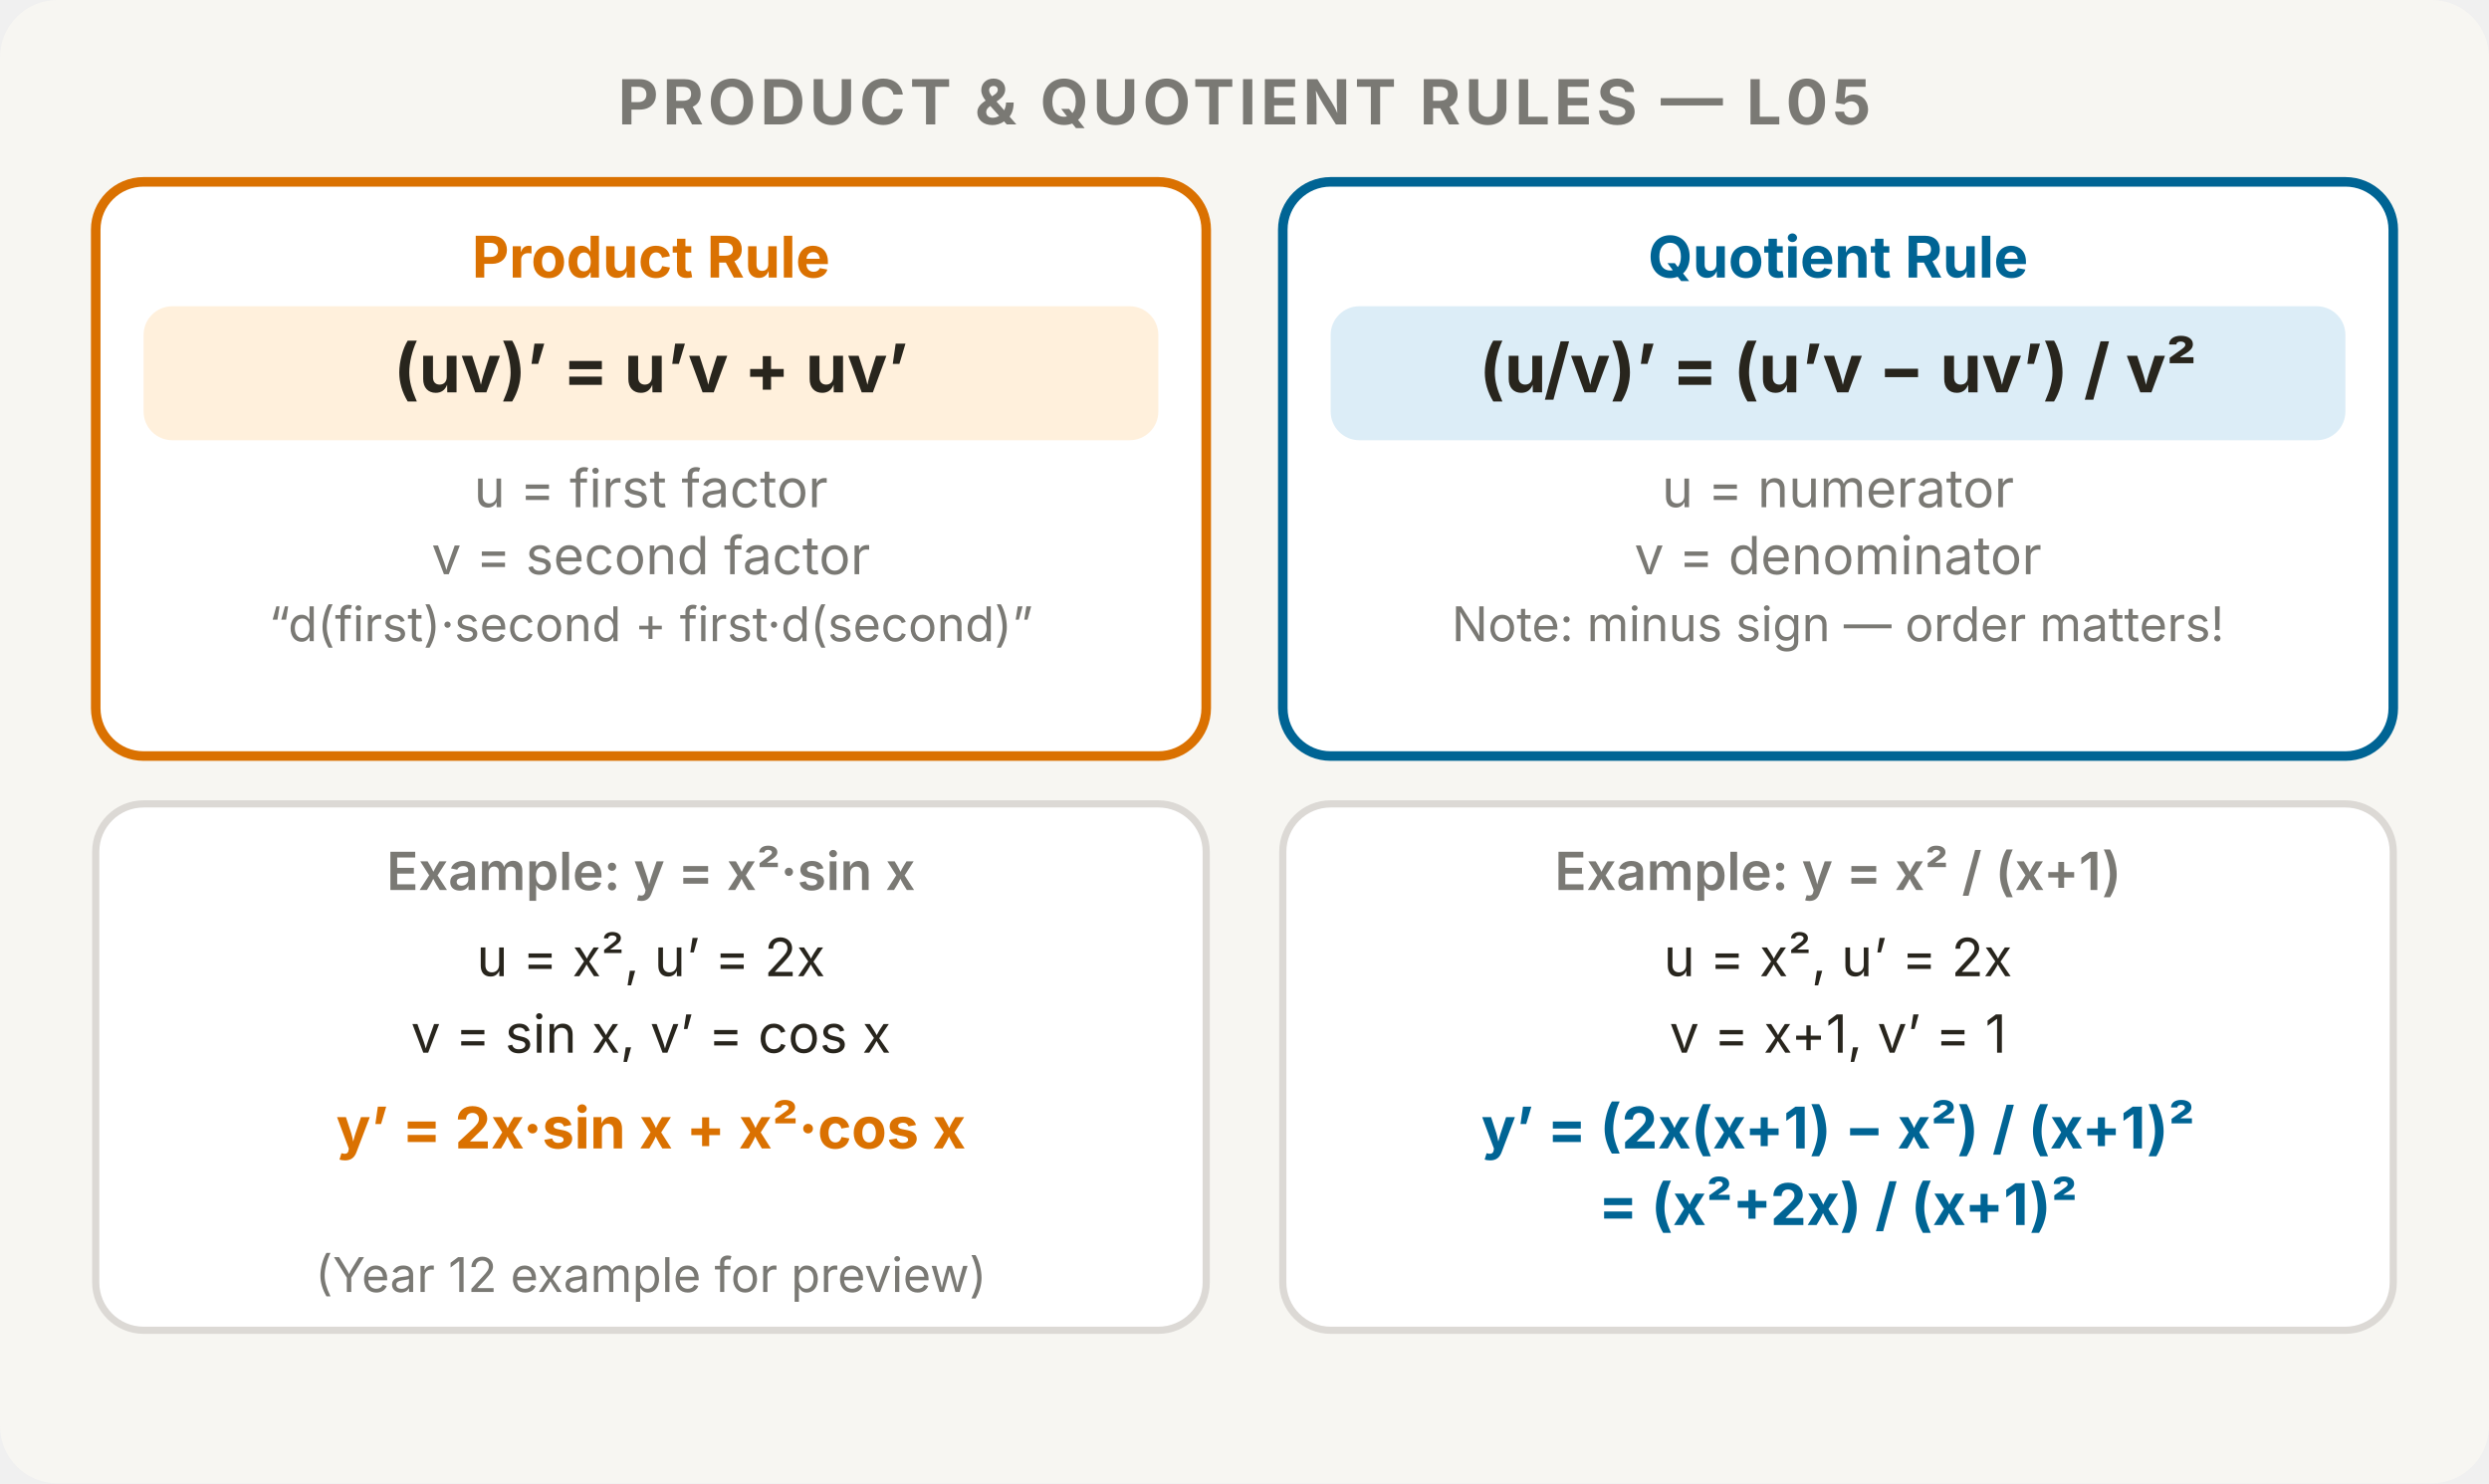
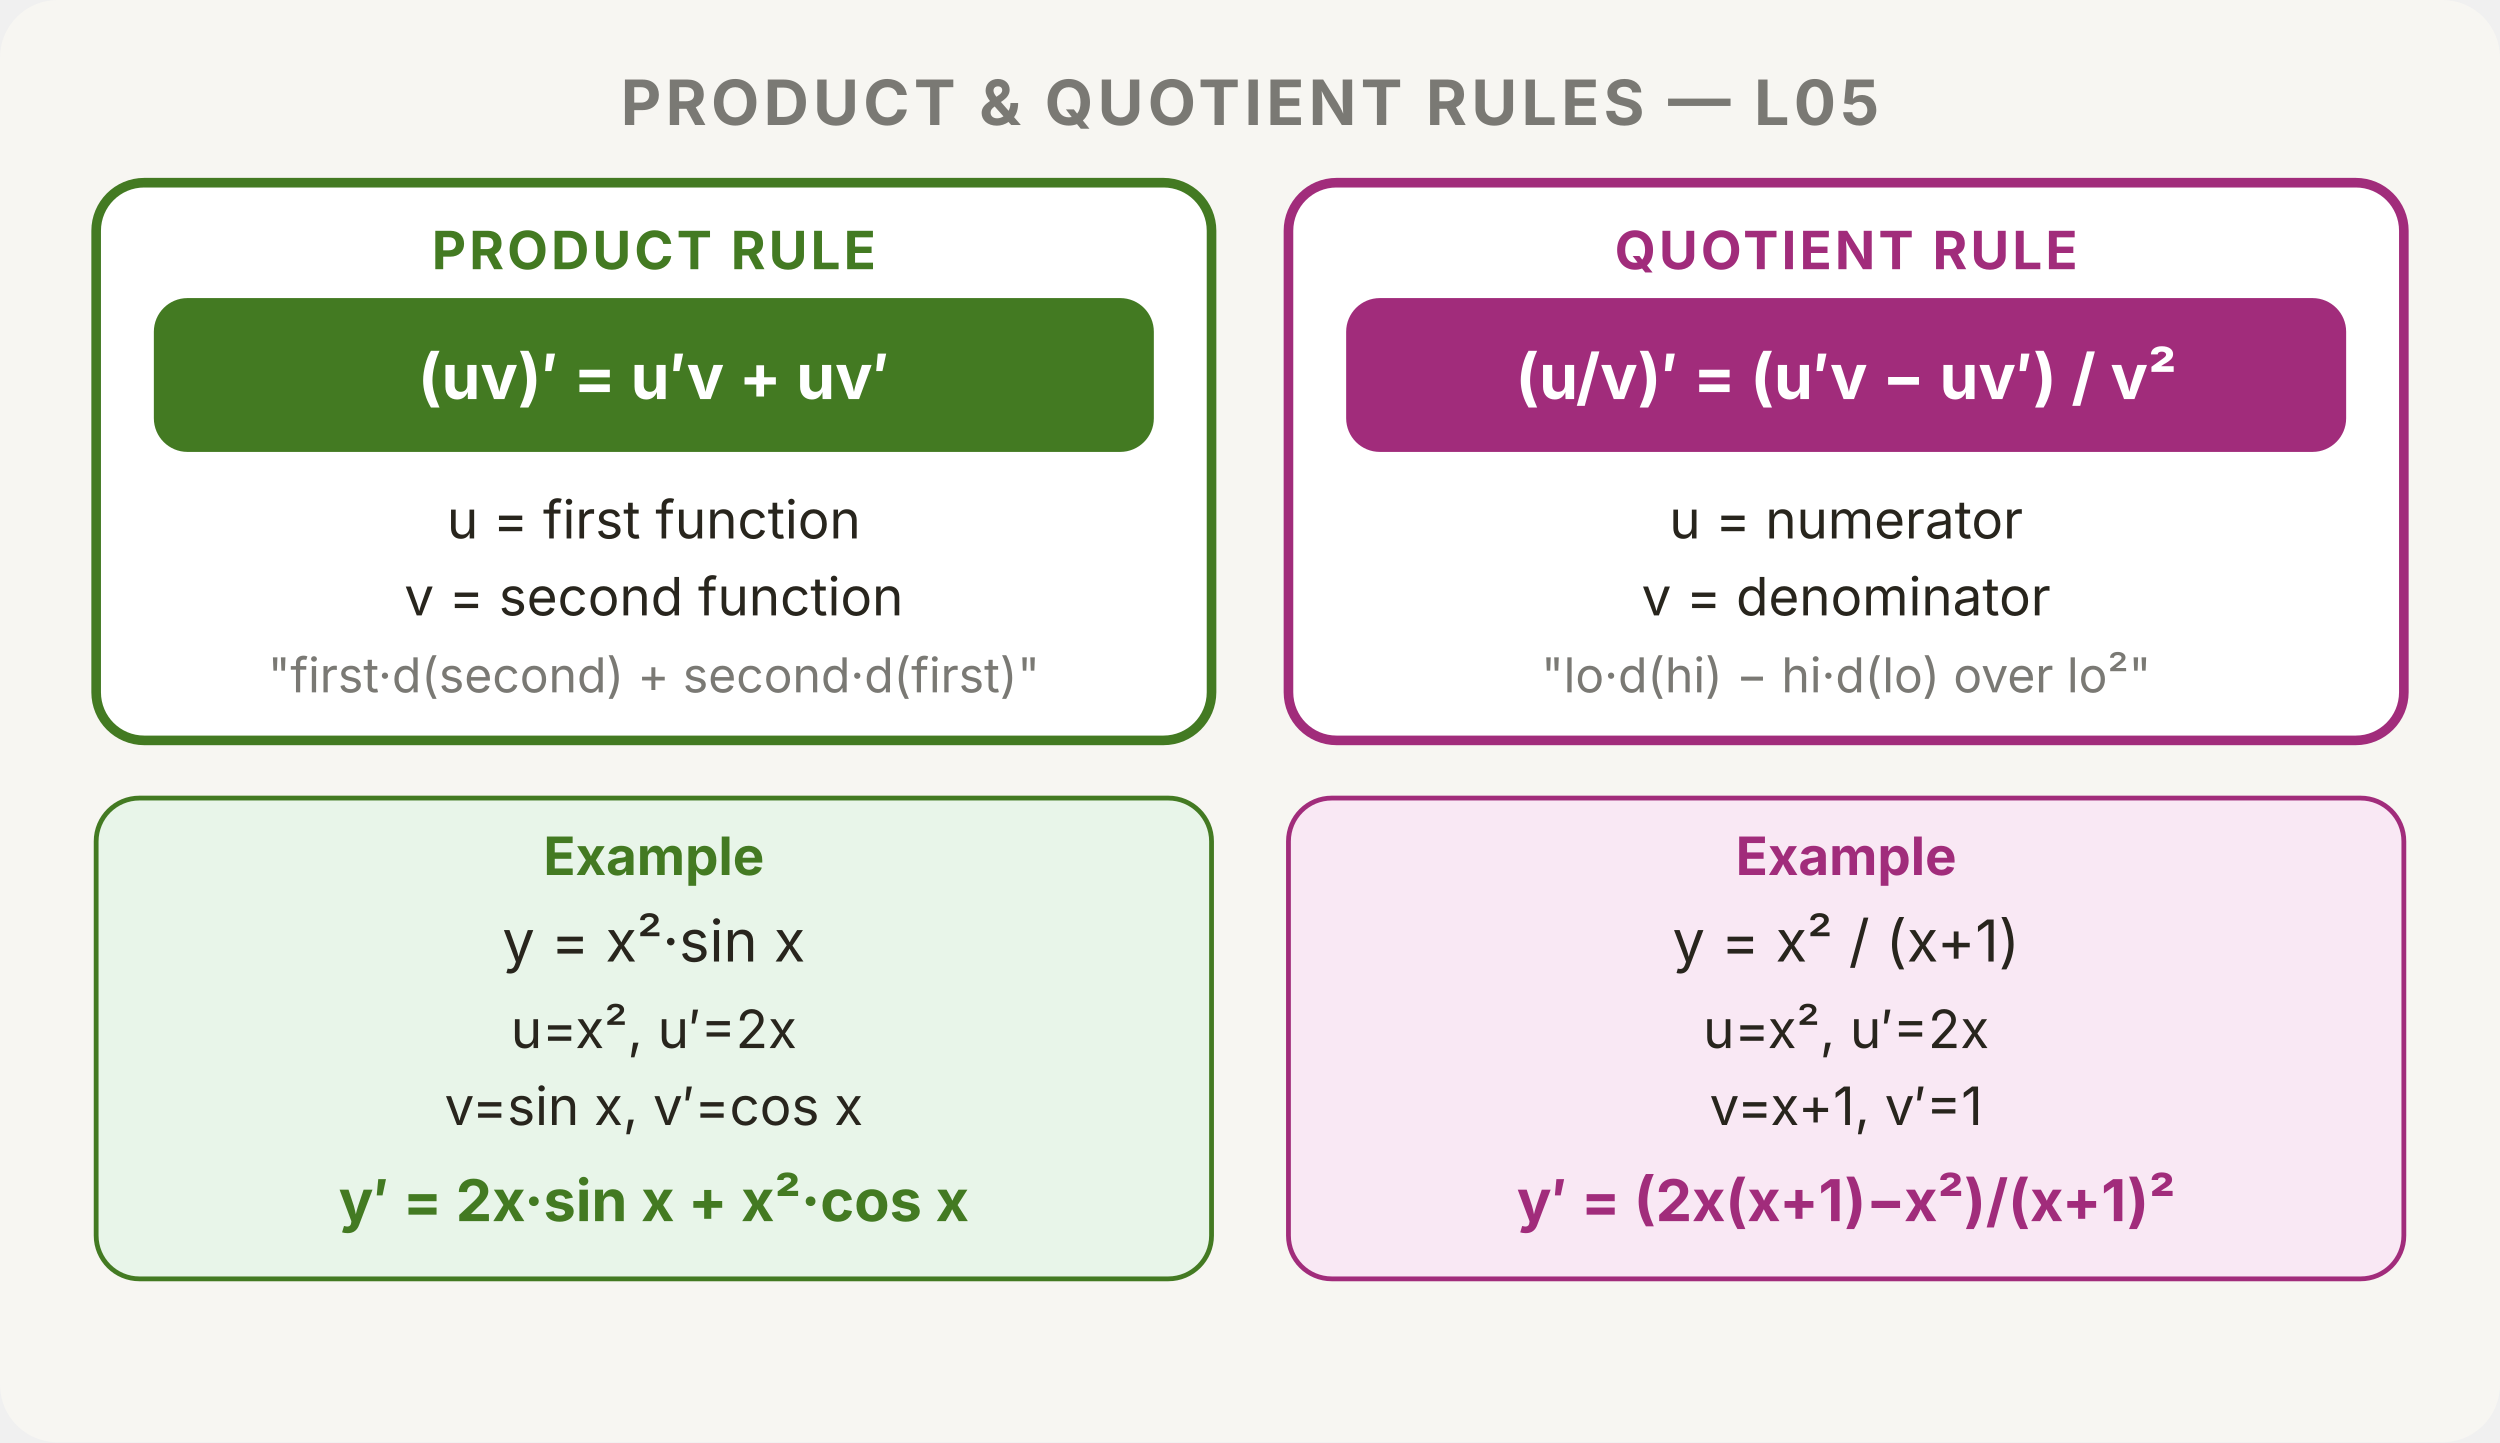
- <svg xmlns="http://www.w3.org/2000/svg" viewBox="0 0 520 310" font-family="Inter,Helvetica Neue,sans-serif">
-   <rect width="520" height="310" fill="#f7f6f2" rx="12" />
+ <svg xmlns="http://www.w3.org/2000/svg" viewBox="0 0 520 300" font-family="Inter,Helvetica Neue,sans-serif">
+   <rect width="520" height="300" fill="#f7f6f2" rx="12" />
  <text x="260" y="26" font-size="13" font-weight="700" fill="#7a7974" text-anchor="middle" letter-spacing="0.07em">PRODUCT &amp; QUOTIENT RULES — L05</text>
-   <rect x="20" y="38" width="232" height="120" rx="10" fill="#fff" stroke="#da7101" stroke-width="2" />
-   <text x="136" y="58" font-size="12" font-weight="700" fill="#da7101" text-anchor="middle">Product Rule</text>
-   <rect x="30" y="64" width="212" height="28" rx="6" fill="#fff0dc" />
-   <text x="136" y="82" font-size="14" fill="#28251d" text-anchor="middle" font-weight="700">(uv)’ = u’v + uv’</text>
-   <text x="136" y="106" font-size="11" fill="#7a7974" text-anchor="middle">u = first factor</text>
-   <text x="136" y="120" font-size="11" fill="#7a7974" text-anchor="middle">v = second factor</text>
-   <text x="136" y="134" font-size="10" fill="#7a7974" text-anchor="middle">“d(first)·second + first·d(second)”</text>
-   <rect x="20" y="168" width="232" height="110" rx="10" fill="#fff" stroke="#dcd9d5" stroke-width="1.5" />
-   <text x="136" y="186" font-size="11" fill="#7a7974" text-anchor="middle" font-weight="600">Example: y = x²·sin x</text>
-   <text x="136" y="204" font-size="11" fill="#28251d" text-anchor="middle">u = x², u’ = 2x</text>
-   <text x="136" y="220" font-size="11" fill="#28251d" text-anchor="middle">v = sin x, v’ = cos x</text>
-   <text x="136" y="240" font-size="12" fill="#da7101" font-weight="700" text-anchor="middle">y’ = 2x·sin x + x²·cos x</text>
-   <text x="136" y="270" font-size="10" fill="#7a7974" text-anchor="middle">(Year 12 example for preview)</text>
-   <rect x="268" y="38" width="232" height="120" rx="10" fill="#fff" stroke="#006494" stroke-width="2" />
-   <text x="384" y="58" font-size="12" font-weight="700" fill="#006494" text-anchor="middle">Quotient Rule</text>
-   <rect x="278" y="64" width="212" height="28" rx="6" fill="#dcedf7" />
-   <text x="384" y="82" font-size="14" fill="#28251d" text-anchor="middle" font-weight="700">(u/v)’ = (u’v − uv’) / v²</text>
-   <text x="384" y="106" font-size="11" fill="#7a7974" text-anchor="middle">u = numerator</text>
-   <text x="384" y="120" font-size="11" fill="#7a7974" text-anchor="middle">v = denominator</text>
-   <text x="384" y="134" font-size="10" fill="#7a7974" text-anchor="middle">Note: minus sign — order matters!</text>
-   <rect x="268" y="168" width="232" height="110" rx="10" fill="#fff" stroke="#dcd9d5" stroke-width="1.5" />
-   <text x="384" y="186" font-size="11" fill="#7a7974" text-anchor="middle" font-weight="600">Example: y = x² / (x+1)</text>
-   <text x="384" y="204" font-size="11" fill="#28251d" text-anchor="middle">u = x², u’ = 2x</text>
-   <text x="384" y="220" font-size="11" fill="#28251d" text-anchor="middle">v = x+1, v’ = 1</text>
-   <text x="384" y="240" font-size="12" fill="#006494" font-weight="700" text-anchor="middle">y’ = (2x(x+1) − x²) / (x+1)²</text>
-   <text x="384" y="256" font-size="12" fill="#006494" font-weight="700" text-anchor="middle">= (x²+2x) / (x+1)²</text>
+   <rect x="20" y="38" width="232" height="116" rx="10" fill="#fff" stroke="#437a22" stroke-width="2" />
+   <text x="136" y="56" font-size="11" font-weight="700" fill="#437a22" text-anchor="middle" letter-spacing="0.06em">PRODUCT RULE</text>
+   <rect x="32" y="62" width="208" height="32" rx="7" fill="#437a22" />
+   <text x="136" y="83" font-size="13" fill="#fff" font-weight="700" text-anchor="middle">(uv)′ = u′v + uv′</text>
+   <text x="136" y="112" font-size="11" fill="#28251d" text-anchor="middle">u = first function</text>
+   <text x="136" y="128" font-size="11" fill="#28251d" text-anchor="middle">v = second function</text>
+   <text x="136" y="144" font-size="10" fill="#7a7974" text-anchor="middle">"first·d(second) + second·d(first)"</text>
+   <rect x="268" y="38" width="232" height="116" rx="10" fill="#fff" stroke="#a12c7b" stroke-width="2" />
+   <text x="384" y="56" font-size="11" font-weight="700" fill="#a12c7b" text-anchor="middle" letter-spacing="0.06em">QUOTIENT RULE</text>
+   <rect x="280" y="62" width="208" height="32" rx="7" fill="#a12c7b" />
+   <text x="384" y="83" font-size="13" fill="#fff" font-weight="700" text-anchor="middle">(u/v)′ = (u′v − uv′) / v²</text>
+   <text x="384" y="112" font-size="11" fill="#28251d" text-anchor="middle">u = numerator</text>
+   <text x="384" y="128" font-size="11" fill="#28251d" text-anchor="middle">v = denominator</text>
+   <text x="384" y="144" font-size="10" fill="#7a7974" text-anchor="middle">"lo·d(hi) − hi·d(lo) over lo²"</text>
+   <rect x="20" y="166" width="232" height="100" rx="9" fill="#e8f5e9" stroke="#437a22" stroke-width="1" />
+   <text x="136" y="182" font-size="11" font-weight="700" fill="#437a22" text-anchor="middle">Example</text>
+   <text x="136" y="200" font-size="12" fill="#28251d" text-anchor="middle">y = x²·sin x</text>
+   <text x="136" y="218" font-size="11" fill="#28251d" text-anchor="middle">u=x², u′=2x</text>
+   <text x="136" y="234" font-size="11" fill="#28251d" text-anchor="middle">v=sin x, v′=cos x</text>
+   <text x="136" y="254" font-size="12" fill="#437a22" font-weight="700" text-anchor="middle">y′ = 2x·sin x + x²·cos x</text>
+   <rect x="268" y="166" width="232" height="100" rx="9" fill="#f9e8f4" stroke="#a12c7b" stroke-width="1" />
+   <text x="384" y="182" font-size="11" font-weight="700" fill="#a12c7b" text-anchor="middle">Example</text>
+   <text x="384" y="200" font-size="12" fill="#28251d" text-anchor="middle">y = x² / (x+1)</text>
+   <text x="384" y="218" font-size="11" fill="#28251d" text-anchor="middle">u=x², u′=2x</text>
+   <text x="384" y="234" font-size="11" fill="#28251d" text-anchor="middle">v=x+1, v′=1</text>
+   <text x="384" y="254" font-size="12" fill="#a12c7b" font-weight="700" text-anchor="middle">y′ = (2x(x+1)−x²)/(x+1)²</text>
</svg>
